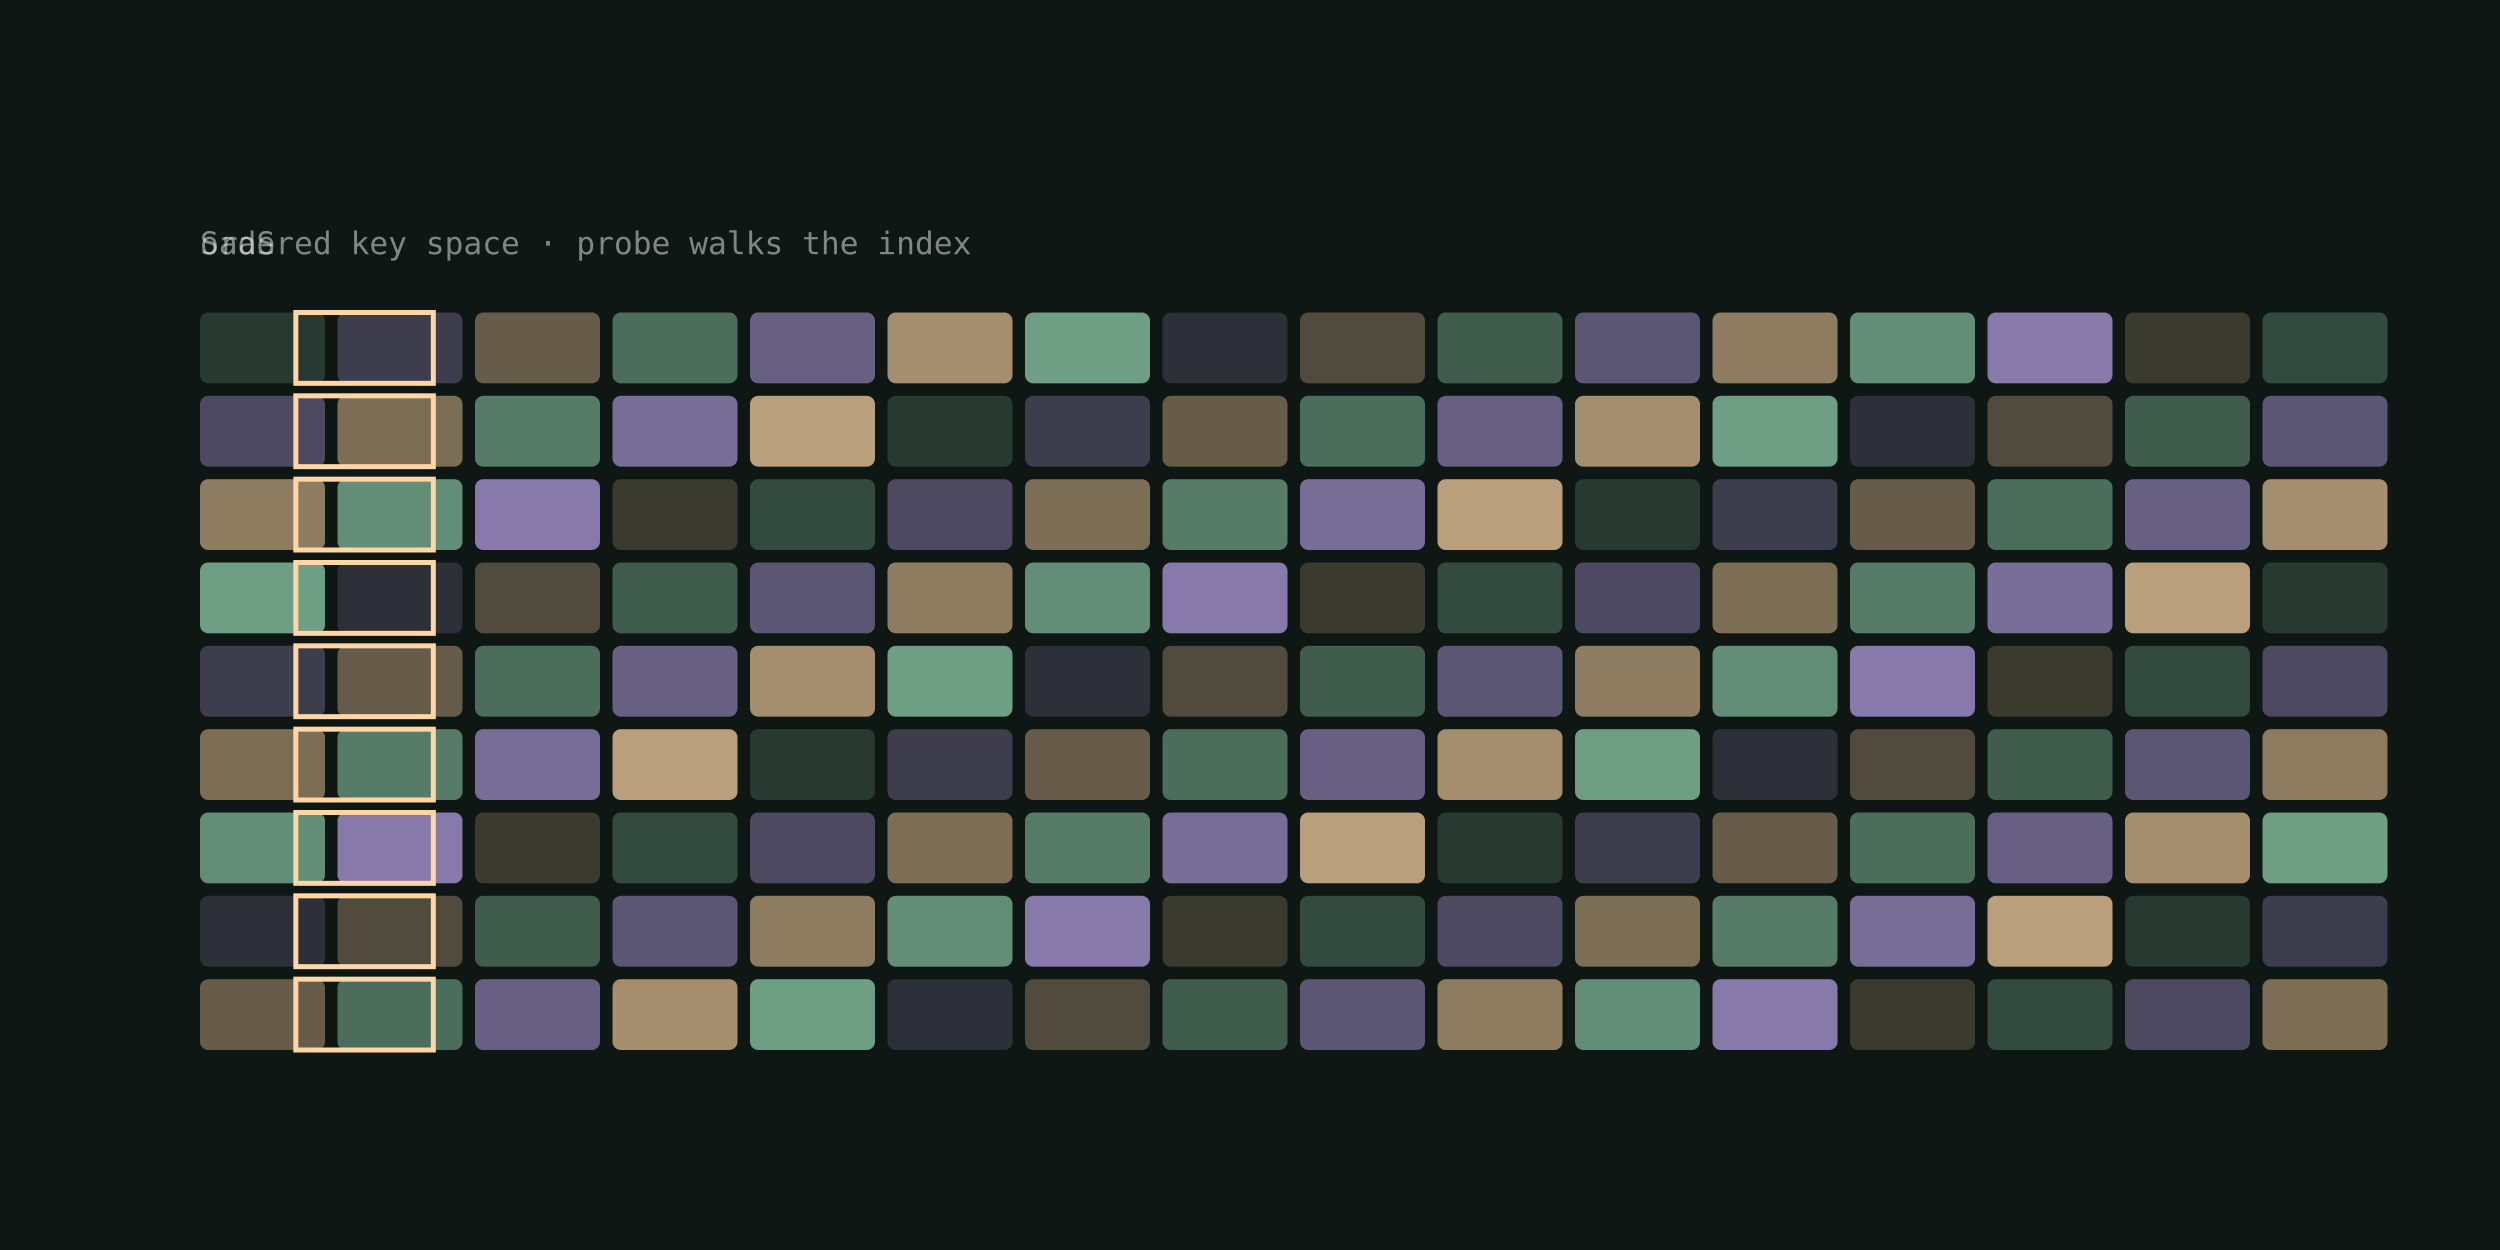
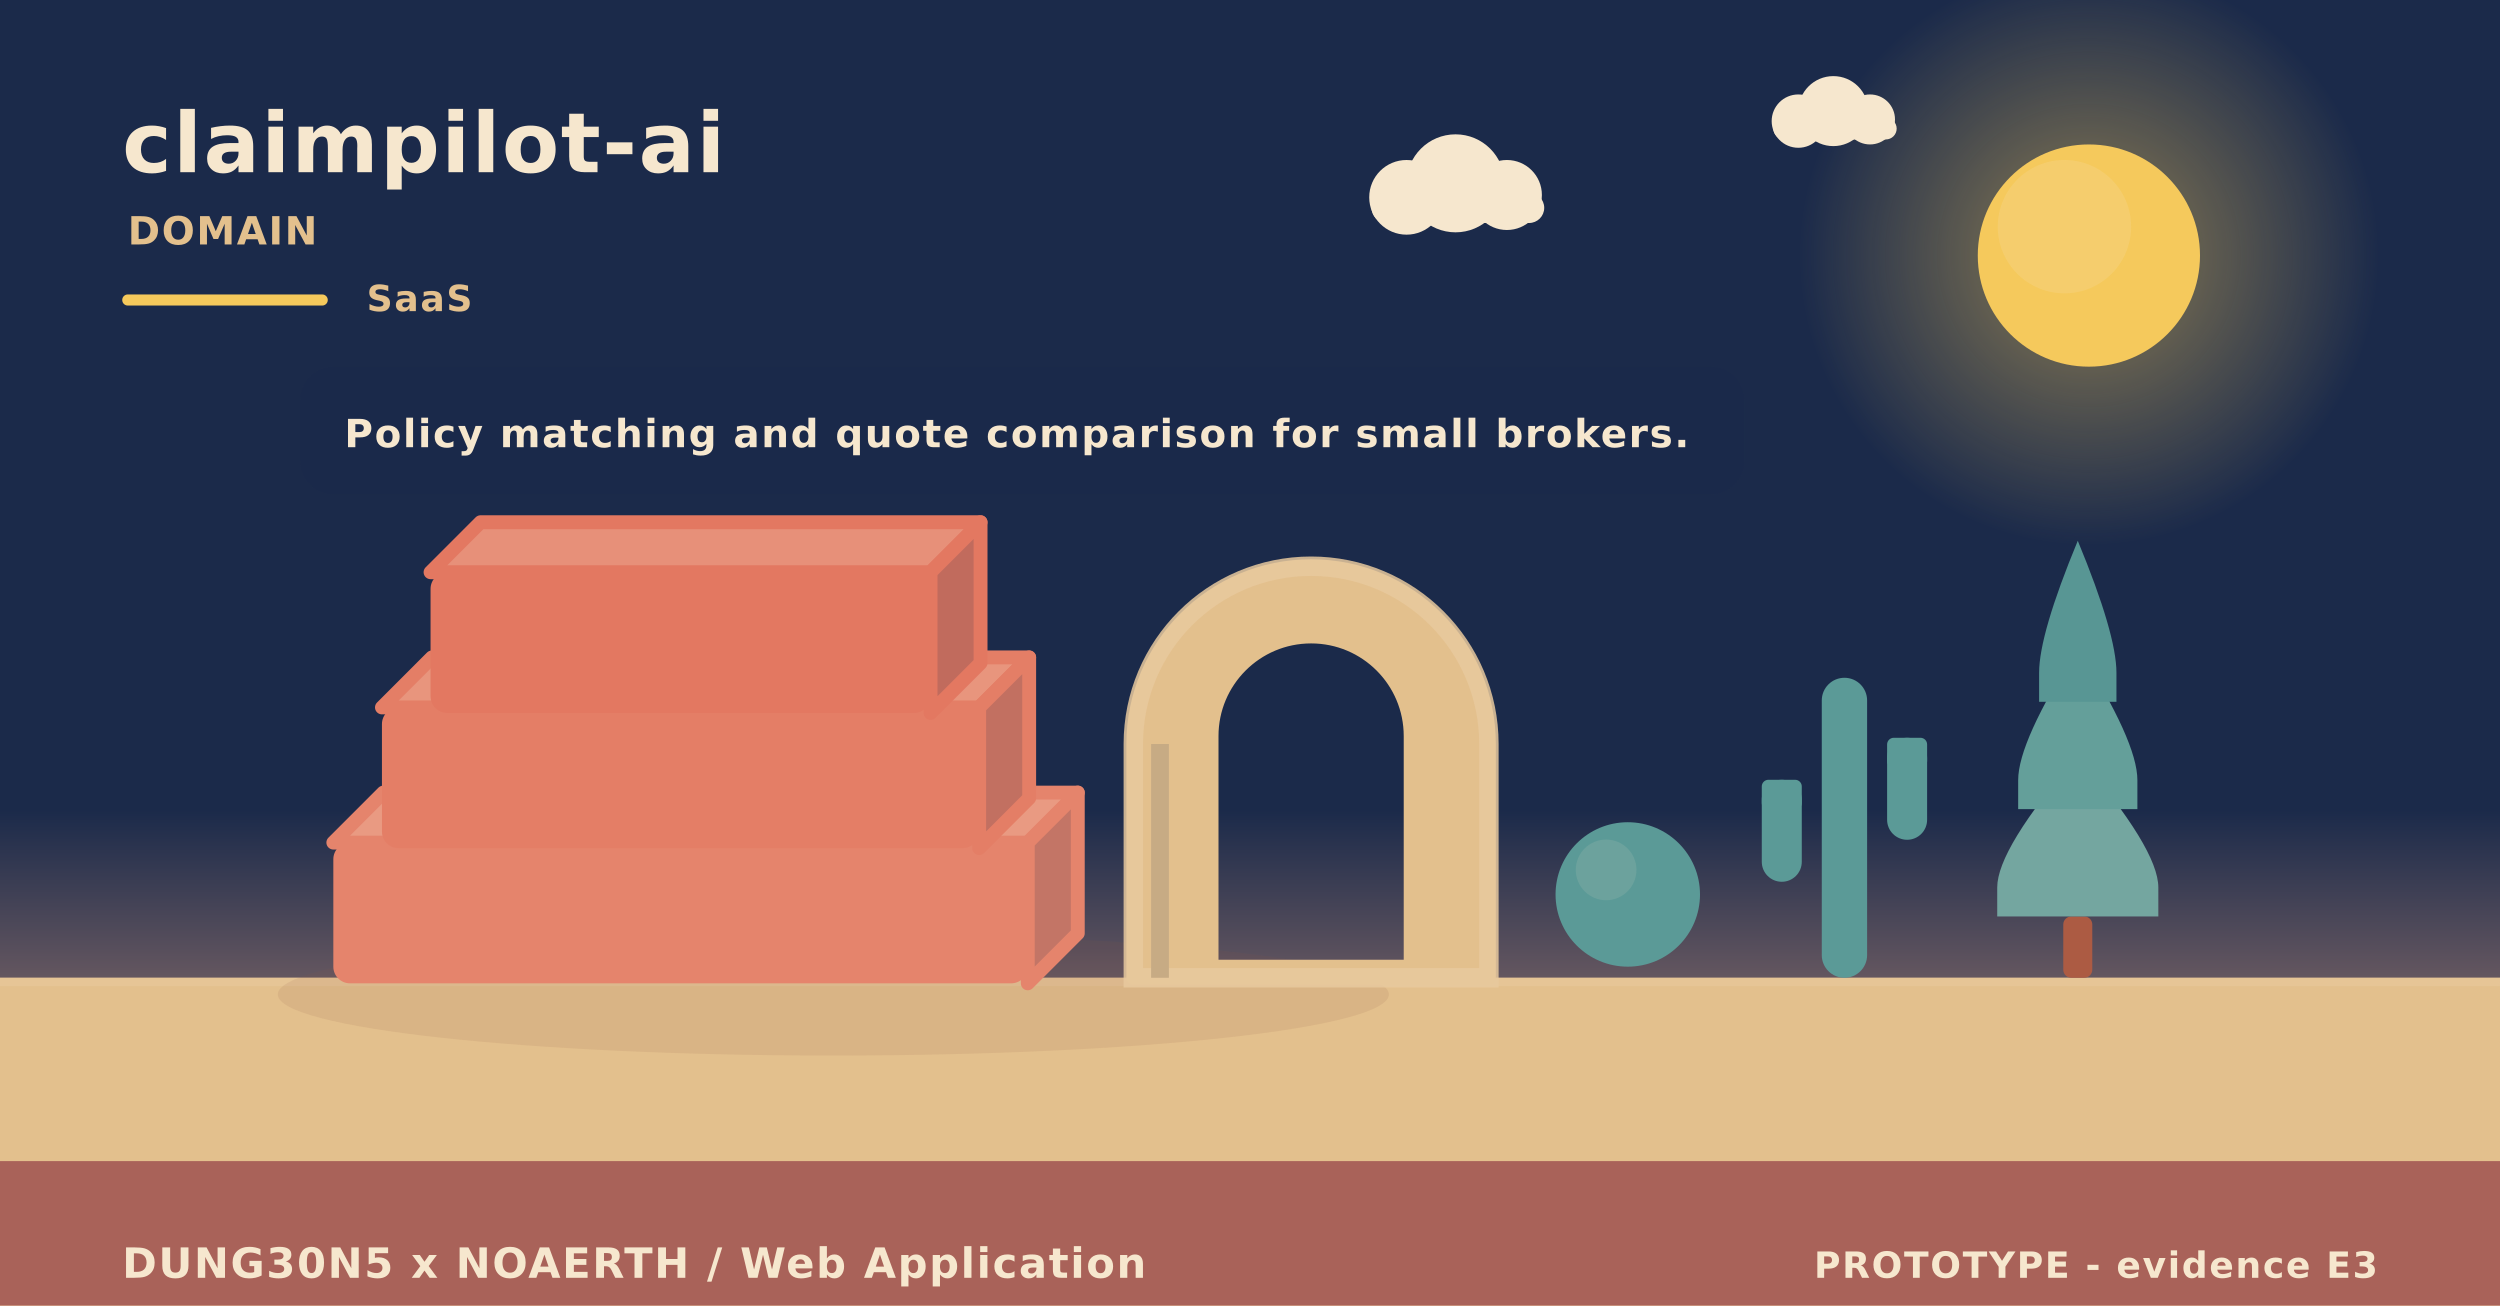
- <svg xmlns="http://www.w3.org/2000/svg" viewBox="0 0 1200 600" width="1200" height="600" role="img" aria-label="claimpilot-ai domain model">
-   <rect width="1200" height="600" fill="#0f1714" />
-   <defs>
-     <linearGradient id="gd" x1="0" y1="0" x2="1" y2="1">
-       <stop offset="0%" stop-color="#95d5b2" />
-       <stop offset="100%" stop-color="#b8a1e6" />
-     </linearGradient>
-   </defs>
-   <rect x="96.00" y="150.00" width="60.00" height="34.00" rx="4.00" fill="#95d5b2" opacity="0.18" />
-   <rect x="162.00" y="150.00" width="60.00" height="34.00" rx="4.00" fill="#b8a1e6" opacity="0.27" />
-   <rect x="228.00" y="150.00" width="60.00" height="34.00" rx="4.00" fill="#ffd6a5" opacity="0.36" />
-   <rect x="294.00" y="150.00" width="60.00" height="34.00" rx="4.00" fill="#95d5b2" opacity="0.45" />
-   <rect x="360.00" y="150.00" width="60.00" height="34.00" rx="4.00" fill="#b8a1e6" opacity="0.53" />
-   <rect x="426.00" y="150.00" width="60.00" height="34.00" rx="4.00" fill="#ffd6a5" opacity="0.62" />
-   <rect x="492.00" y="150.00" width="60.00" height="34.00" rx="4.00" fill="#95d5b2" opacity="0.71" />
-   <rect x="558.00" y="150.00" width="60.00" height="34.00" rx="4.00" fill="#b8a1e6" opacity="0.18" />
-   <rect x="624.00" y="150.00" width="60.00" height="34.00" rx="4.00" fill="#ffd6a5" opacity="0.27" />
-   <rect x="690.00" y="150.00" width="60.00" height="34.00" rx="4.00" fill="#95d5b2" opacity="0.36" />
-   <rect x="756.00" y="150.00" width="60.00" height="34.00" rx="4.00" fill="#b8a1e6" opacity="0.45" />
-   <rect x="822.00" y="150.00" width="60.00" height="34.00" rx="4.00" fill="#ffd6a5" opacity="0.53" />
-   <rect x="888.00" y="150.00" width="60.00" height="34.00" rx="4.00" fill="#95d5b2" opacity="0.62" />
-   <rect x="954.00" y="150.00" width="60.00" height="34.00" rx="4.00" fill="#b8a1e6" opacity="0.71" />
-   <rect x="1020.00" y="150.00" width="60.00" height="34.00" rx="4.00" fill="#ffd6a5" opacity="0.18" />
-   <rect x="1086.00" y="150.00" width="60.00" height="34.00" rx="4.00" fill="#95d5b2" opacity="0.27" />
-   <rect x="96.00" y="190.00" width="60.00" height="34.00" rx="4.00" fill="#b8a1e6" opacity="0.36" />
-   <rect x="162.00" y="190.00" width="60.00" height="34.00" rx="4.00" fill="#ffd6a5" opacity="0.45" />
-   <rect x="228.00" y="190.00" width="60.00" height="34.00" rx="4.00" fill="#95d5b2" opacity="0.53" />
-   <rect x="294.00" y="190.00" width="60.00" height="34.00" rx="4.00" fill="#b8a1e6" opacity="0.62" />
-   <rect x="360.00" y="190.00" width="60.00" height="34.00" rx="4.00" fill="#ffd6a5" opacity="0.71" />
-   <rect x="426.00" y="190.00" width="60.00" height="34.00" rx="4.00" fill="#95d5b2" opacity="0.18" />
-   <rect x="492.00" y="190.00" width="60.00" height="34.00" rx="4.00" fill="#b8a1e6" opacity="0.27" />
-   <rect x="558.00" y="190.00" width="60.00" height="34.00" rx="4.00" fill="#ffd6a5" opacity="0.36" />
-   <rect x="624.00" y="190.00" width="60.00" height="34.00" rx="4.00" fill="#95d5b2" opacity="0.45" />
-   <rect x="690.00" y="190.00" width="60.00" height="34.00" rx="4.00" fill="#b8a1e6" opacity="0.53" />
-   <rect x="756.00" y="190.00" width="60.00" height="34.00" rx="4.00" fill="#ffd6a5" opacity="0.62" />
-   <rect x="822.00" y="190.00" width="60.00" height="34.00" rx="4.00" fill="#95d5b2" opacity="0.71" />
-   <rect x="888.00" y="190.00" width="60.00" height="34.00" rx="4.00" fill="#b8a1e6" opacity="0.18" />
-   <rect x="954.00" y="190.00" width="60.00" height="34.00" rx="4.00" fill="#ffd6a5" opacity="0.27" />
-   <rect x="1020.00" y="190.00" width="60.00" height="34.00" rx="4.00" fill="#95d5b2" opacity="0.36" />
-   <rect x="1086.00" y="190.00" width="60.00" height="34.00" rx="4.00" fill="#b8a1e6" opacity="0.45" />
-   <rect x="96.00" y="230.00" width="60.00" height="34.00" rx="4.00" fill="#ffd6a5" opacity="0.53" />
-   <rect x="162.00" y="230.00" width="60.00" height="34.00" rx="4.00" fill="#95d5b2" opacity="0.62" />
-   <rect x="228.00" y="230.00" width="60.00" height="34.00" rx="4.00" fill="#b8a1e6" opacity="0.71" />
-   <rect x="294.00" y="230.00" width="60.00" height="34.00" rx="4.00" fill="#ffd6a5" opacity="0.18" />
-   <rect x="360.00" y="230.00" width="60.00" height="34.00" rx="4.00" fill="#95d5b2" opacity="0.27" />
-   <rect x="426.00" y="230.00" width="60.00" height="34.00" rx="4.00" fill="#b8a1e6" opacity="0.36" />
-   <rect x="492.00" y="230.00" width="60.00" height="34.00" rx="4.00" fill="#ffd6a5" opacity="0.45" />
-   <rect x="558.00" y="230.00" width="60.00" height="34.00" rx="4.00" fill="#95d5b2" opacity="0.53" />
-   <rect x="624.00" y="230.00" width="60.00" height="34.00" rx="4.00" fill="#b8a1e6" opacity="0.62" />
-   <rect x="690.00" y="230.00" width="60.00" height="34.00" rx="4.00" fill="#ffd6a5" opacity="0.71" />
-   <rect x="756.00" y="230.00" width="60.00" height="34.00" rx="4.00" fill="#95d5b2" opacity="0.18" />
-   <rect x="822.00" y="230.00" width="60.00" height="34.00" rx="4.00" fill="#b8a1e6" opacity="0.27" />
-   <rect x="888.00" y="230.00" width="60.00" height="34.00" rx="4.00" fill="#ffd6a5" opacity="0.36" />
-   <rect x="954.00" y="230.00" width="60.00" height="34.00" rx="4.00" fill="#95d5b2" opacity="0.45" />
-   <rect x="1020.00" y="230.00" width="60.00" height="34.00" rx="4.00" fill="#b8a1e6" opacity="0.53" />
-   <rect x="1086.00" y="230.00" width="60.00" height="34.00" rx="4.00" fill="#ffd6a5" opacity="0.62" />
-   <rect x="96.00" y="270.00" width="60.00" height="34.00" rx="4.00" fill="#95d5b2" opacity="0.71" />
-   <rect x="162.00" y="270.00" width="60.00" height="34.00" rx="4.00" fill="#b8a1e6" opacity="0.18" />
-   <rect x="228.00" y="270.00" width="60.00" height="34.00" rx="4.00" fill="#ffd6a5" opacity="0.27" />
-   <rect x="294.00" y="270.00" width="60.00" height="34.00" rx="4.00" fill="#95d5b2" opacity="0.36" />
-   <rect x="360.00" y="270.00" width="60.00" height="34.00" rx="4.00" fill="#b8a1e6" opacity="0.45" />
-   <rect x="426.00" y="270.00" width="60.00" height="34.00" rx="4.00" fill="#ffd6a5" opacity="0.53" />
-   <rect x="492.00" y="270.00" width="60.00" height="34.00" rx="4.00" fill="#95d5b2" opacity="0.62" />
-   <rect x="558.00" y="270.00" width="60.00" height="34.00" rx="4.00" fill="#b8a1e6" opacity="0.71" />
-   <rect x="624.00" y="270.00" width="60.00" height="34.00" rx="4.00" fill="#ffd6a5" opacity="0.18" />
-   <rect x="690.00" y="270.00" width="60.00" height="34.00" rx="4.00" fill="#95d5b2" opacity="0.27" />
-   <rect x="756.00" y="270.00" width="60.00" height="34.00" rx="4.00" fill="#b8a1e6" opacity="0.36" />
-   <rect x="822.00" y="270.00" width="60.00" height="34.00" rx="4.00" fill="#ffd6a5" opacity="0.45" />
-   <rect x="888.00" y="270.00" width="60.00" height="34.00" rx="4.00" fill="#95d5b2" opacity="0.53" />
-   <rect x="954.00" y="270.00" width="60.00" height="34.00" rx="4.00" fill="#b8a1e6" opacity="0.62" />
-   <rect x="1020.00" y="270.00" width="60.00" height="34.00" rx="4.00" fill="#ffd6a5" opacity="0.71" />
-   <rect x="1086.00" y="270.00" width="60.00" height="34.00" rx="4.00" fill="#95d5b2" opacity="0.18" />
-   <rect x="96.00" y="310.00" width="60.00" height="34.00" rx="4.00" fill="#b8a1e6" opacity="0.27" />
-   <rect x="162.00" y="310.00" width="60.00" height="34.00" rx="4.00" fill="#ffd6a5" opacity="0.36" />
-   <rect x="228.00" y="310.00" width="60.00" height="34.00" rx="4.00" fill="#95d5b2" opacity="0.45" />
-   <rect x="294.00" y="310.00" width="60.00" height="34.00" rx="4.00" fill="#b8a1e6" opacity="0.53" />
-   <rect x="360.00" y="310.00" width="60.00" height="34.00" rx="4.00" fill="#ffd6a5" opacity="0.62" />
-   <rect x="426.00" y="310.00" width="60.00" height="34.00" rx="4.00" fill="#95d5b2" opacity="0.71" />
-   <rect x="492.00" y="310.00" width="60.00" height="34.00" rx="4.00" fill="#b8a1e6" opacity="0.18" />
-   <rect x="558.00" y="310.00" width="60.00" height="34.00" rx="4.00" fill="#ffd6a5" opacity="0.27" />
-   <rect x="624.00" y="310.00" width="60.00" height="34.00" rx="4.00" fill="#95d5b2" opacity="0.36" />
-   <rect x="690.00" y="310.00" width="60.00" height="34.00" rx="4.00" fill="#b8a1e6" opacity="0.45" />
-   <rect x="756.00" y="310.00" width="60.00" height="34.00" rx="4.00" fill="#ffd6a5" opacity="0.53" />
-   <rect x="822.00" y="310.00" width="60.00" height="34.00" rx="4.00" fill="#95d5b2" opacity="0.62" />
-   <rect x="888.00" y="310.00" width="60.00" height="34.00" rx="4.00" fill="#b8a1e6" opacity="0.71" />
-   <rect x="954.00" y="310.00" width="60.00" height="34.00" rx="4.00" fill="#ffd6a5" opacity="0.18" />
-   <rect x="1020.00" y="310.00" width="60.00" height="34.00" rx="4.00" fill="#95d5b2" opacity="0.27" />
-   <rect x="1086.00" y="310.00" width="60.00" height="34.00" rx="4.00" fill="#b8a1e6" opacity="0.36" />
-   <rect x="96.00" y="350.00" width="60.00" height="34.00" rx="4.00" fill="#ffd6a5" opacity="0.45" />
-   <rect x="162.00" y="350.00" width="60.00" height="34.00" rx="4.00" fill="#95d5b2" opacity="0.53" />
-   <rect x="228.00" y="350.00" width="60.00" height="34.00" rx="4.00" fill="#b8a1e6" opacity="0.62" />
-   <rect x="294.00" y="350.00" width="60.00" height="34.00" rx="4.00" fill="#ffd6a5" opacity="0.71" />
-   <rect x="360.00" y="350.00" width="60.00" height="34.00" rx="4.00" fill="#95d5b2" opacity="0.18" />
-   <rect x="426.00" y="350.00" width="60.00" height="34.00" rx="4.00" fill="#b8a1e6" opacity="0.27" />
-   <rect x="492.00" y="350.00" width="60.00" height="34.00" rx="4.00" fill="#ffd6a5" opacity="0.36" />
-   <rect x="558.00" y="350.00" width="60.00" height="34.00" rx="4.00" fill="#95d5b2" opacity="0.45" />
-   <rect x="624.00" y="350.00" width="60.00" height="34.00" rx="4.00" fill="#b8a1e6" opacity="0.53" />
-   <rect x="690.00" y="350.00" width="60.00" height="34.00" rx="4.00" fill="#ffd6a5" opacity="0.62" />
-   <rect x="756.00" y="350.00" width="60.00" height="34.00" rx="4.00" fill="#95d5b2" opacity="0.71" />
-   <rect x="822.00" y="350.00" width="60.00" height="34.00" rx="4.00" fill="#b8a1e6" opacity="0.18" />
-   <rect x="888.00" y="350.00" width="60.00" height="34.00" rx="4.00" fill="#ffd6a5" opacity="0.27" />
-   <rect x="954.00" y="350.00" width="60.00" height="34.00" rx="4.00" fill="#95d5b2" opacity="0.36" />
-   <rect x="1020.00" y="350.00" width="60.00" height="34.00" rx="4.00" fill="#b8a1e6" opacity="0.45" />
-   <rect x="1086.00" y="350.00" width="60.00" height="34.00" rx="4.00" fill="#ffd6a5" opacity="0.53" />
-   <rect x="96.00" y="390.00" width="60.00" height="34.00" rx="4.00" fill="#95d5b2" opacity="0.62" />
-   <rect x="162.00" y="390.00" width="60.00" height="34.00" rx="4.00" fill="#b8a1e6" opacity="0.71" />
-   <rect x="228.00" y="390.00" width="60.00" height="34.00" rx="4.00" fill="#ffd6a5" opacity="0.18" />
-   <rect x="294.00" y="390.00" width="60.00" height="34.00" rx="4.00" fill="#95d5b2" opacity="0.27" />
-   <rect x="360.00" y="390.00" width="60.00" height="34.00" rx="4.00" fill="#b8a1e6" opacity="0.36" />
-   <rect x="426.00" y="390.00" width="60.00" height="34.00" rx="4.00" fill="#ffd6a5" opacity="0.45" />
-   <rect x="492.00" y="390.00" width="60.00" height="34.00" rx="4.00" fill="#95d5b2" opacity="0.53" />
-   <rect x="558.00" y="390.00" width="60.00" height="34.00" rx="4.00" fill="#b8a1e6" opacity="0.62" />
-   <rect x="624.00" y="390.00" width="60.00" height="34.00" rx="4.00" fill="#ffd6a5" opacity="0.71" />
-   <rect x="690.00" y="390.00" width="60.00" height="34.00" rx="4.00" fill="#95d5b2" opacity="0.18" />
-   <rect x="756.00" y="390.00" width="60.00" height="34.00" rx="4.00" fill="#b8a1e6" opacity="0.27" />
-   <rect x="822.00" y="390.00" width="60.00" height="34.00" rx="4.00" fill="#ffd6a5" opacity="0.36" />
-   <rect x="888.00" y="390.00" width="60.00" height="34.00" rx="4.00" fill="#95d5b2" opacity="0.45" />
-   <rect x="954.00" y="390.00" width="60.00" height="34.00" rx="4.00" fill="#b8a1e6" opacity="0.53" />
-   <rect x="1020.00" y="390.00" width="60.00" height="34.00" rx="4.00" fill="#ffd6a5" opacity="0.62" />
-   <rect x="1086.00" y="390.00" width="60.00" height="34.00" rx="4.00" fill="#95d5b2" opacity="0.71" />
-   <rect x="96.00" y="430.00" width="60.00" height="34.00" rx="4.00" fill="#b8a1e6" opacity="0.18" />
-   <rect x="162.00" y="430.00" width="60.00" height="34.00" rx="4.00" fill="#ffd6a5" opacity="0.27" />
-   <rect x="228.00" y="430.00" width="60.00" height="34.00" rx="4.00" fill="#95d5b2" opacity="0.36" />
-   <rect x="294.00" y="430.00" width="60.00" height="34.00" rx="4.00" fill="#b8a1e6" opacity="0.45" />
-   <rect x="360.00" y="430.00" width="60.00" height="34.00" rx="4.00" fill="#ffd6a5" opacity="0.53" />
-   <rect x="426.00" y="430.00" width="60.00" height="34.00" rx="4.00" fill="#95d5b2" opacity="0.62" />
-   <rect x="492.00" y="430.00" width="60.00" height="34.00" rx="4.00" fill="#b8a1e6" opacity="0.71" />
-   <rect x="558.00" y="430.00" width="60.00" height="34.00" rx="4.00" fill="#ffd6a5" opacity="0.18" />
-   <rect x="624.00" y="430.00" width="60.00" height="34.00" rx="4.00" fill="#95d5b2" opacity="0.27" />
-   <rect x="690.00" y="430.00" width="60.00" height="34.00" rx="4.00" fill="#b8a1e6" opacity="0.36" />
-   <rect x="756.00" y="430.00" width="60.00" height="34.00" rx="4.00" fill="#ffd6a5" opacity="0.45" />
-   <rect x="822.00" y="430.00" width="60.00" height="34.00" rx="4.00" fill="#95d5b2" opacity="0.53" />
-   <rect x="888.00" y="430.00" width="60.00" height="34.00" rx="4.00" fill="#b8a1e6" opacity="0.62" />
-   <rect x="954.00" y="430.00" width="60.00" height="34.00" rx="4.00" fill="#ffd6a5" opacity="0.71" />
-   <rect x="1020.00" y="430.00" width="60.00" height="34.00" rx="4.00" fill="#95d5b2" opacity="0.18" />
-   <rect x="1086.00" y="430.00" width="60.00" height="34.00" rx="4.00" fill="#b8a1e6" opacity="0.27" />
-   <rect x="96.00" y="470.00" width="60.00" height="34.00" rx="4.00" fill="#ffd6a5" opacity="0.36" />
-   <rect x="162.00" y="470.00" width="60.00" height="34.00" rx="4.00" fill="#95d5b2" opacity="0.45" />
-   <rect x="228.00" y="470.00" width="60.00" height="34.00" rx="4.00" fill="#b8a1e6" opacity="0.53" />
-   <rect x="294.00" y="470.00" width="60.00" height="34.00" rx="4.00" fill="#ffd6a5" opacity="0.62" />
-   <rect x="360.00" y="470.00" width="60.00" height="34.00" rx="4.00" fill="#95d5b2" opacity="0.71" />
-   <rect x="426.00" y="470.00" width="60.00" height="34.00" rx="4.00" fill="#b8a1e6" opacity="0.18" />
-   <rect x="492.00" y="470.00" width="60.00" height="34.00" rx="4.00" fill="#ffd6a5" opacity="0.27" />
-   <rect x="558.00" y="470.00" width="60.00" height="34.00" rx="4.00" fill="#95d5b2" opacity="0.36" />
-   <rect x="624.00" y="470.00" width="60.00" height="34.00" rx="4.00" fill="#b8a1e6" opacity="0.45" />
-   <rect x="690.00" y="470.00" width="60.00" height="34.00" rx="4.00" fill="#ffd6a5" opacity="0.53" />
-   <rect x="756.00" y="470.00" width="60.00" height="34.00" rx="4.00" fill="#95d5b2" opacity="0.62" />
-   <rect x="822.00" y="470.00" width="60.00" height="34.00" rx="4.00" fill="#b8a1e6" opacity="0.71" />
-   <rect x="888.00" y="470.00" width="60.00" height="34.00" rx="4.00" fill="#ffd6a5" opacity="0.18" />
-   <rect x="954.00" y="470.00" width="60.00" height="34.00" rx="4.00" fill="#95d5b2" opacity="0.27" />
-   <rect x="1020.00" y="470.00" width="60.00" height="34.00" rx="4.00" fill="#b8a1e6" opacity="0.36" />
-   <rect x="1086.00" y="470.00" width="60.00" height="34.00" rx="4.00" fill="#ffd6a5" opacity="0.45" />
+ <svg xmlns="http://www.w3.org/2000/svg" width="900" height="470" viewBox="0 0 900 470" role="img" aria-label="claimpilot-ai - the problem it addresses">
+   <linearGradient id="skym" x1="0" y1="0" x2="0" y2="1">
+     <stop offset="0" stop-color="#1b2a4a" />
+     <stop offset="0.62" stop-color="#1b2a4a" />
+     <stop offset="1" stop-color="#f3ad8a" />
+   </linearGradient>
+   <rect width="900" height="470" fill="url(#skym)" />
+   <radialGradient id="sunm">
+     <stop offset="0.35" stop-color="#f5c95c" stop-opacity="0.34" />
+     <stop offset="1" stop-color="#f5c95c" stop-opacity="0" />
+   </radialGradient>
+   <circle cx="752" cy="92" r="104" fill="url(#sunm)" />
+   <circle cx="752" cy="92" r="40" fill="#f5c95c" />
+   <circle cx="743.2" cy="81.6" r="24" fill="#f5d27e" opacity="0.5" />
  <g>
-     <rect x="142" y="150" width="66" height="34" fill="none" stroke="#ffd6a5" stroke-width="2.4">
-       <animate attributeName="opacity" values="0;1;0" dur="7.45s" begin="0.0s" repeatCount="indefinite" />
-     </rect>
+     <circle cx="524" cy="66" r="17.64" fill="#f6e7ce" />
+     <circle cx="506.36" cy="71.04" r="13.44" fill="#f6e7ce" />
+     <circle cx="542.48" cy="70.2" r="12.6" fill="#f6e7ce" />
+     <rect x="493.76" y="69.36" width="62.16" height="10.92" rx="5.46" fill="#f6e7ce" />
+     <animateTransform attributeName="transform" type="translate" values="0 0;24 0;0 0" dur="36s" begin="0s" repeatCount="indefinite" />
  </g>
  <g>
-     <rect x="142" y="190" width="66" height="34" fill="none" stroke="#ffd6a5" stroke-width="2.4">
-       <animate attributeName="opacity" values="0;1;0" dur="7.45s" begin="0.42s" repeatCount="indefinite" />
-     </rect>
+     <circle cx="660" cy="40" r="12.6" fill="#f6e7ce" />
+     <circle cx="647.4" cy="43.6" r="9.6" fill="#f6e7ce" />
+     <circle cx="673.2" cy="43" r="9" fill="#f6e7ce" />
+     <rect x="638.4" y="42.4" width="44.4" height="7.8" rx="3.9" fill="#f6e7ce" />
+     <animateTransform attributeName="transform" type="translate" values="0 0;-18 0;0 0" dur="46s" begin="3s" repeatCount="indefinite" />
  </g>
-   <g>
-     <rect x="142" y="230" width="66" height="34" fill="none" stroke="#ffd6a5" stroke-width="2.4">
-       <animate attributeName="opacity" values="0;1;0" dur="7.45s" begin="0.84s" repeatCount="indefinite" />
-     </rect>
-   </g>
-   <g>
-     <rect x="142" y="270" width="66" height="34" fill="none" stroke="#ffd6a5" stroke-width="2.4">
-       <animate attributeName="opacity" values="0;1;0" dur="7.45s" begin="1.26s" repeatCount="indefinite" />
-     </rect>
-   </g>
-   <g>
-     <rect x="142" y="310" width="66" height="34" fill="none" stroke="#ffd6a5" stroke-width="2.4">
-       <animate attributeName="opacity" values="0;1;0" dur="7.45s" begin="1.68s" repeatCount="indefinite" />
-     </rect>
-   </g>
-   <g>
-     <rect x="142" y="350" width="66" height="34" fill="none" stroke="#ffd6a5" stroke-width="2.4">
-       <animate attributeName="opacity" values="0;1;0" dur="7.45s" begin="2.1s" repeatCount="indefinite" />
-     </rect>
-   </g>
-   <g>
-     <rect x="142" y="390" width="66" height="34" fill="none" stroke="#ffd6a5" stroke-width="2.4">
-       <animate attributeName="opacity" values="0;1;0" dur="7.45s" begin="2.52s" repeatCount="indefinite" />
-     </rect>
-   </g>
-   <g>
-     <rect x="142" y="430" width="66" height="34" fill="none" stroke="#ffd6a5" stroke-width="2.4">
-       <animate attributeName="opacity" values="0;1;0" dur="7.45s" begin="2.94s" repeatCount="indefinite" />
-     </rect>
-   </g>
-   <g>
-     <rect x="142" y="470" width="66" height="34" fill="none" stroke="#ffd6a5" stroke-width="2.4">
-       <animate attributeName="opacity" values="0;1;0" dur="7.45s" begin="3.36s" repeatCount="indefinite" />
-     </rect>
-   </g>
-   <text x="96" y="122" font-family="ui-monospace,Menlo,monospace" font-size="15" fill="rgba(240,248,244,0.500)">ordered key space · probe walks the index</text>
-   <text x="96" y="122" font-family="ui-monospace,Menlo,monospace" font-size="15" fill="rgba(240,248,244,0.500)">SaaS</text>
+   <rect x="0" y="352" width="900" height="118" fill="#e3c08d" />
+   <rect x="0" y="352" width="900" height="3" fill="#e6c596" />
+   <text x="44" y="62" font-family="Verdana,DejaVu Sans,sans-serif" font-size="30" font-weight="700" letter-spacing="0.6" fill="#f6e7ce" text-anchor="start">claimpilot-ai</text>
+   <text x="46" y="88" font-family="Verdana,DejaVu Sans,sans-serif" font-size="14" font-weight="700" letter-spacing="0.6" fill="#e3c08d" text-anchor="start">DOMAIN</text>
+   <rect x="44" y="106" width="74" height="4" rx="2" fill="#f5c95c" />
+   <text x="132" y="112" font-family="Verdana,DejaVu Sans,sans-serif" font-size="13" font-weight="700" letter-spacing="0.6" fill="#e3c08d" text-anchor="start">SaaS</text>
+   <ellipse cx="300" cy="358" rx="200" ry="22" fill="rgba(138,90,68,0.11)" />
+   <path d="M120,303.33 L370,303.33 L388,285.33 L138,285.33 Z" fill="#e99a82" stroke="#e5846c" stroke-width="5" stroke-linejoin="round" />
+   <path d="M370,303.33 L388,285.33 L388,336 L370,354 Z" fill="#c37566" stroke="#e5846c" stroke-width="5" stroke-linejoin="round" />
+   <rect x="120" y="303.33" width="250" height="50.67" rx="6" fill="#e5846c" />
+   <path d="M137.5,254.67 L352.5,254.67 L370.5,236.67 L155.5,236.67 Z" fill="#e8957d" stroke="#e47e66" stroke-width="5" stroke-linejoin="round" />
+   <path d="M352.5,254.67 L370.5,236.67 L370.5,287.33 L352.5,305.33 Z" fill="#c27061" stroke="#e47e66" stroke-width="5" stroke-linejoin="round" />
+   <rect x="137.5" y="254.67" width="215" height="50.67" rx="6" fill="#e47e66" />
+   <path d="M155,206 L335,206 L353,188 L173,188 Z" fill="#e79079" stroke="#e37861" stroke-width="5" stroke-linejoin="round" />
+   <path d="M335,206 L353,188 L353,238.67 L335,256.67 Z" fill="#c16b5d" stroke="#e37861" stroke-width="5" stroke-linejoin="round" />
+   <rect x="155" y="206" width="180" height="50.67" rx="6" fill="#e37861" />
+   <path d="M408,352 L408,267.84 A64,64 0 0 1 536,267.84 L536,352 Z M436.16,348 L436.16,264.97 A35.84,35.84 0 0 1 507.84,264.97 L507.84,348 Z" fill="#e3c08d" fill-rule="evenodd" stroke="#e3c08d" stroke-width="5" stroke-linejoin="round" />
+   <path d="M408,352 L408,267.84 A64,64 0 0 1 536,267.84 L536,352 Z" fill="none" stroke="#e8c99d" stroke-width="7" stroke-linecap="round" opacity="0.85" />
+   <rect x="414.4" y="267.84" width="6.4" height="84.16" fill="#c7ab84" />
+   <circle cx="586" cy="322" r="26" fill="#5b9a97" />
+   <circle cx="578.2" cy="313.16" r="10.92" fill="#7aa9a2" opacity="0.55" />
+   <rect x="655.84" y="244" width="16.32" height="108" rx="8.16" fill="#5b9a97" />
+   <rect x="634.24" y="280.72" width="14.4" height="36.72" rx="7.2" fill="#5b9a97" />
+   <rect x="634.24" y="280.72" width="14.4" height="10.8" rx="2.4" fill="#5b9a97" />
+   <rect x="679.36" y="265.6" width="14.4" height="36.72" rx="7.2" fill="#5b9a97" />
+   <rect x="679.36" y="265.6" width="14.4" height="10.8" rx="2.4" fill="#5b9a97" />
+   <rect x="742.78" y="329.92" width="10.44" height="22.08" rx="2.9" fill="#ac5b43" />
+   <path d="M748,271.96 Q719,305.58 719,319.49 Q719,329.92 719,329.92 L777,329.92 Q777,329.92 777,319.49 Q777,305.58 748,271.96 Z" fill="#74a6a0" />
+   <path d="M748,233.32 Q726.54,266.94 726.54,280.85 Q726.54,291.28 726.54,291.28 L769.46,291.28 Q769.46,291.28 769.46,280.85 Q769.46,266.94 748,233.32 Z" fill="#649f9a" />
+   <path d="M748,194.68 Q734.08,228.3 734.08,242.21 Q734.08,252.64 734.08,252.64 L761.92,252.64 Q761.92,252.64 761.92,242.21 Q761.92,228.3 748,194.68 Z" fill="#589694" />
+   <rect x="108" y="132" width="520" height="46" rx="12" fill="rgba(27,42,74,0.42)" opacity="0.94" />
+   <text x="124" y="161" font-family="Verdana,DejaVu Sans,sans-serif" font-size="14" font-weight="700" letter-spacing="0.6" fill="#f6e7ce" text-anchor="start">Policy matching and quote comparison for small brokers.</text>
+   <rect x="0" y="418" width="900" height="52" rx="0" fill="#a65c56" opacity="0.94" />
+   <text x="44" y="460" font-family="Verdana,DejaVu Sans,sans-serif" font-size="15" font-weight="700" letter-spacing="0.6" fill="#f6e7ce" text-anchor="start">DUNG30N5 x NOAERTH  /  Web Application</text>
+   <text x="856" y="460" font-family="Verdana,DejaVu Sans,sans-serif" font-size="13" font-weight="700" letter-spacing="0.6" fill="#f6e7ce" text-anchor="end">PROTOTYPE  -  evidence E3</text>
</svg>
